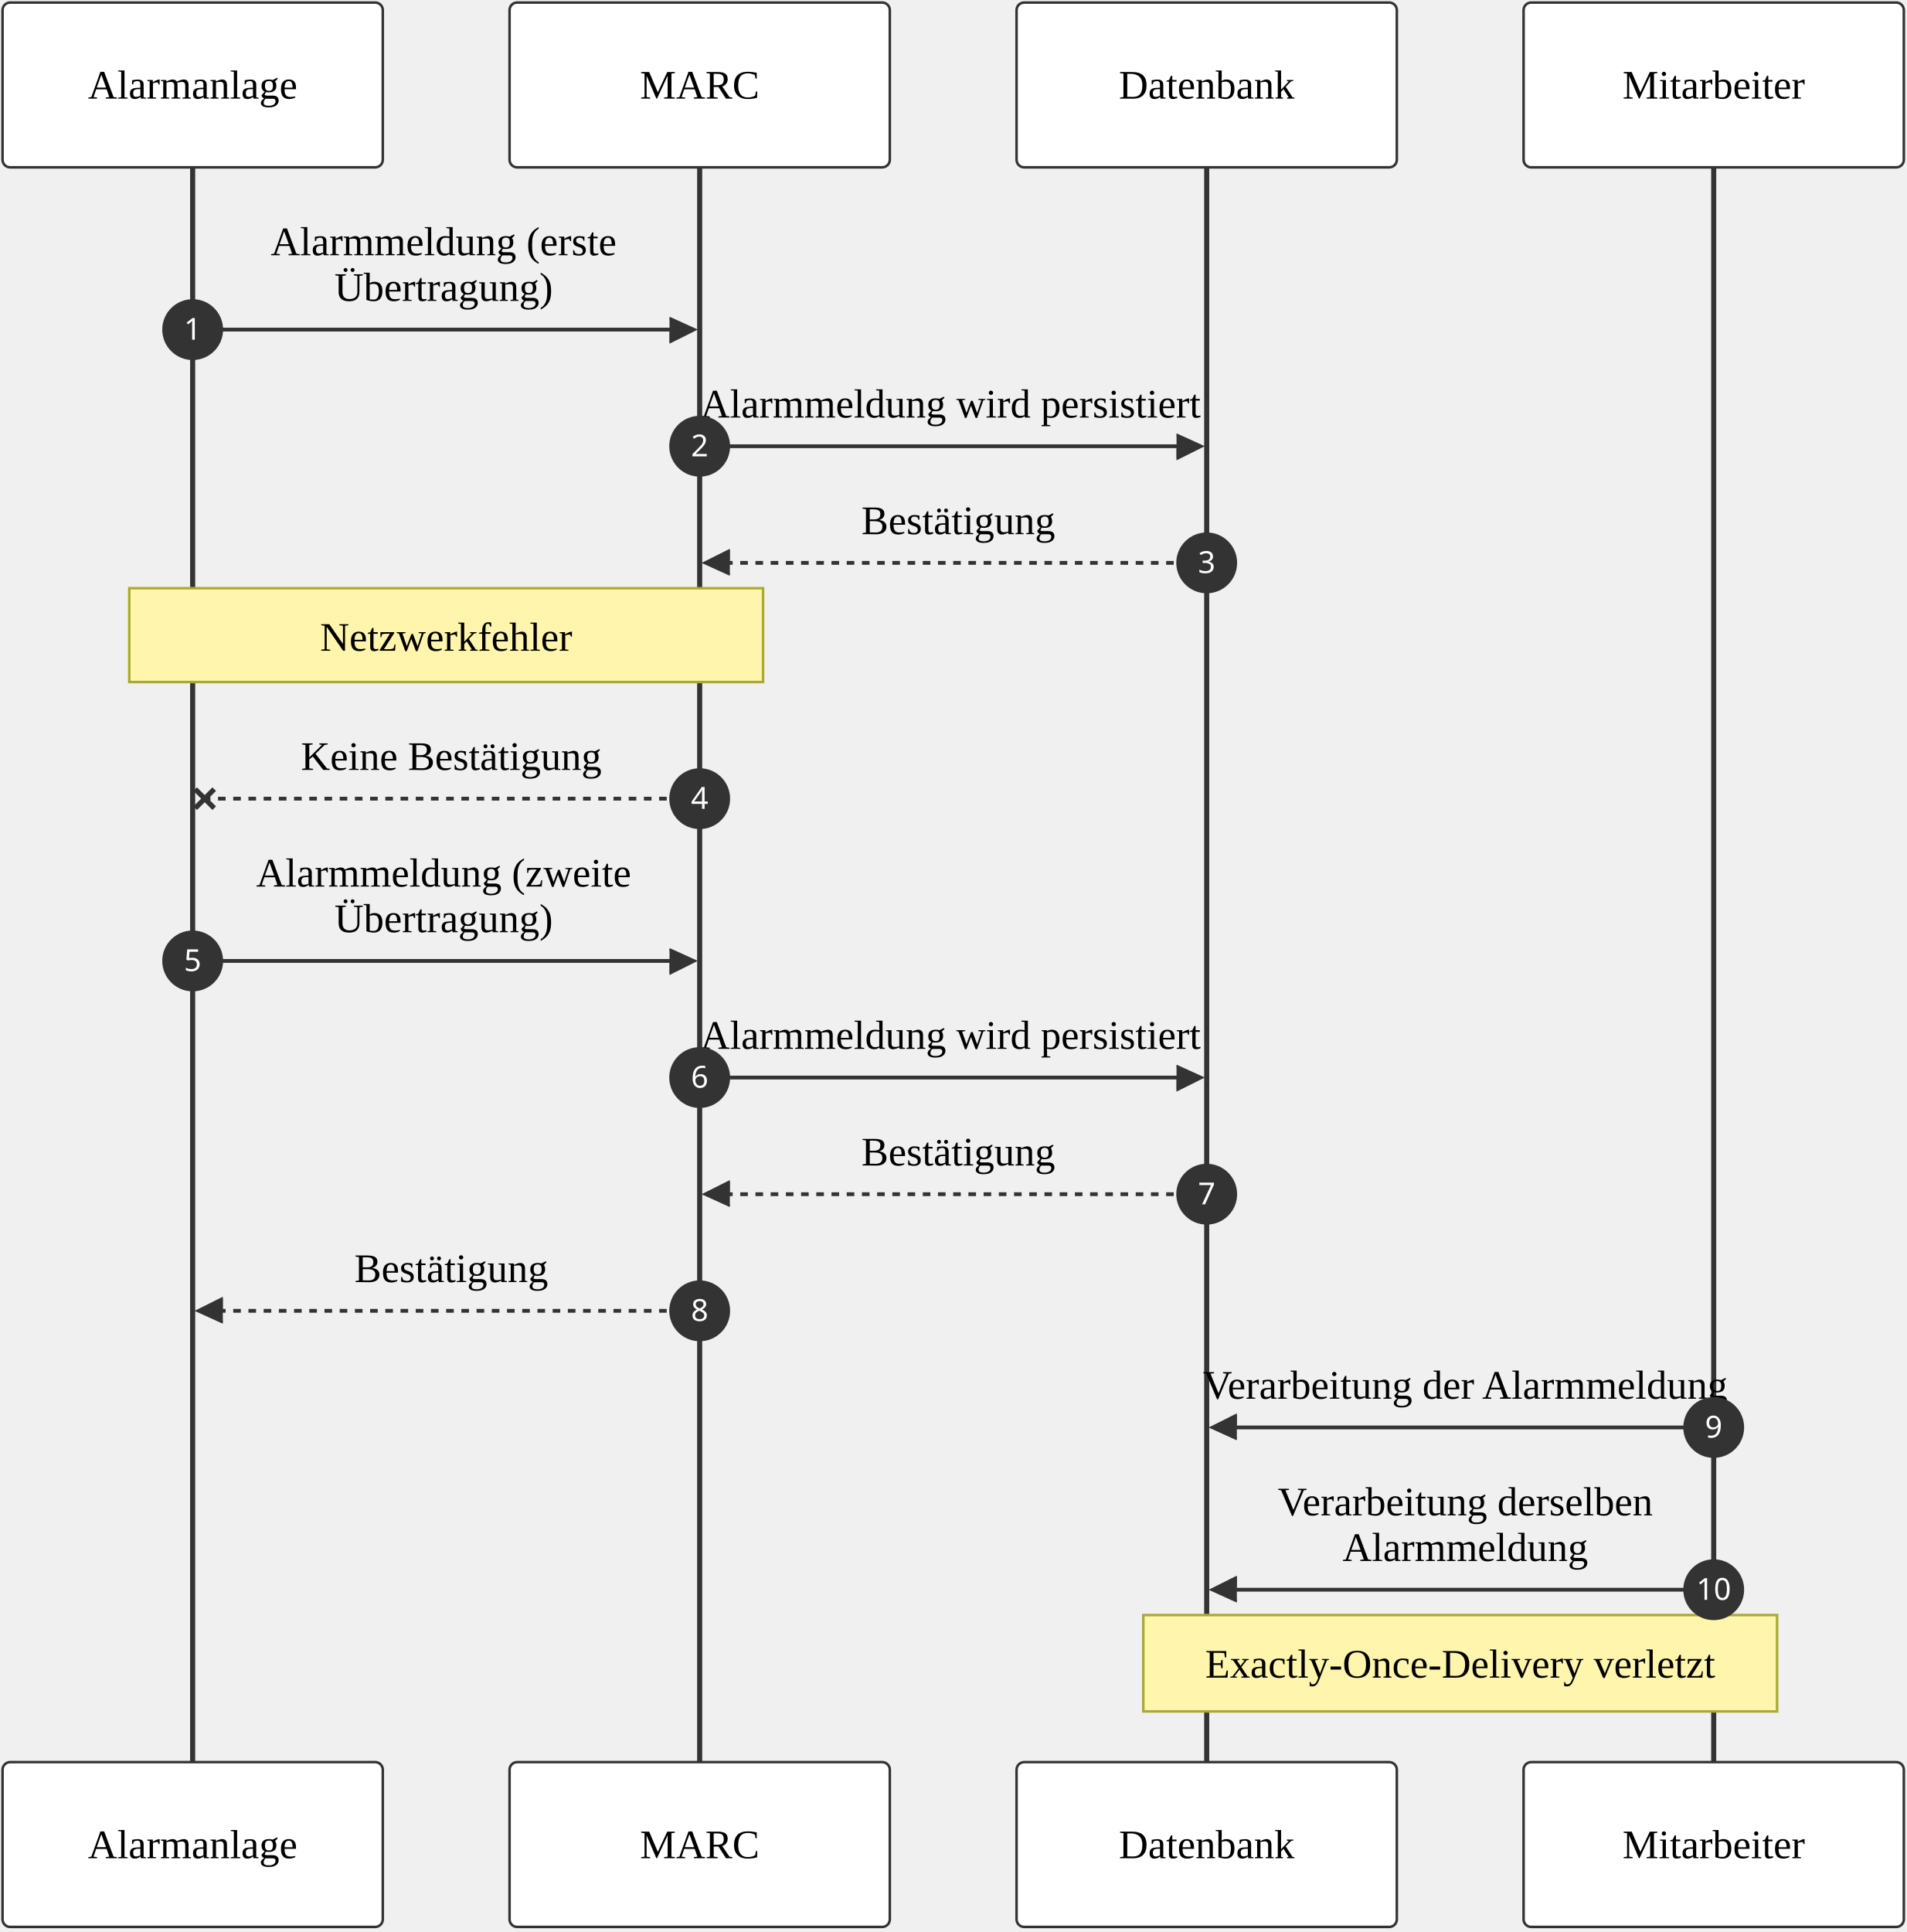
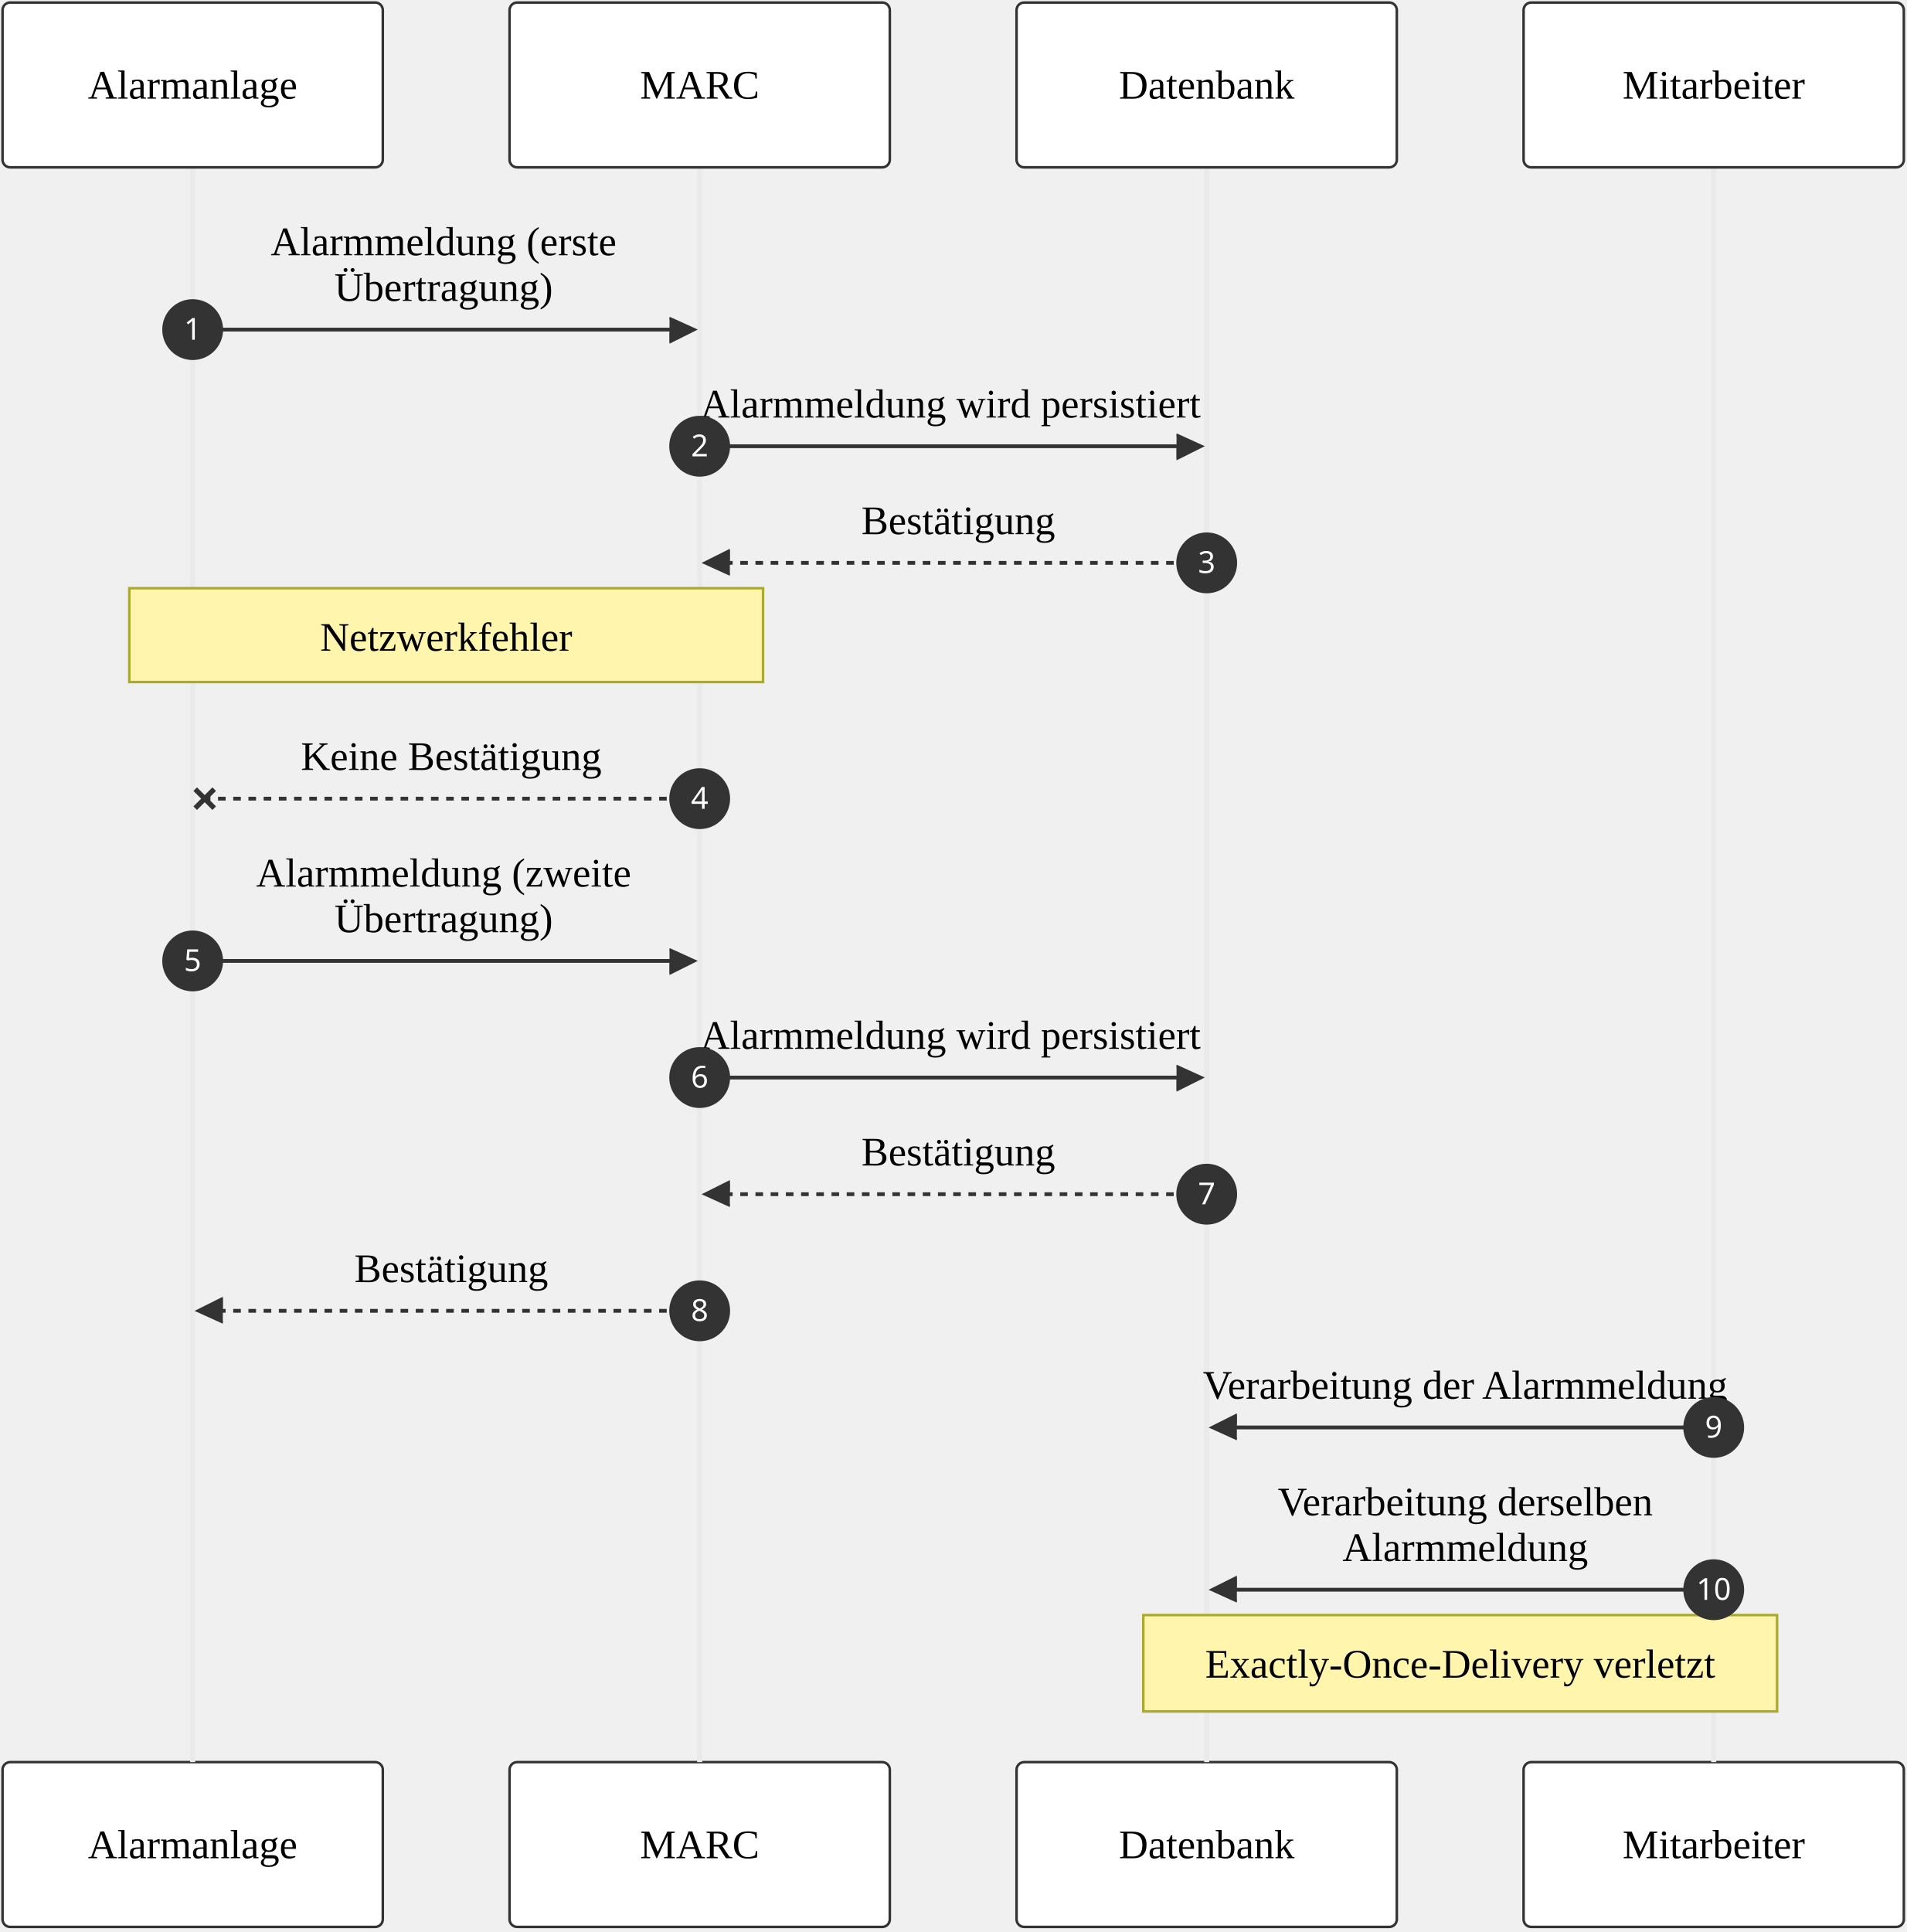
<svg xmlns="http://www.w3.org/2000/svg" id="my-svg" width="100%" style="max-width: 752px; background-color: white;" viewBox="-1 -1 752 762" role="graphics-document document" aria-roledescription="sequence">
  <g>
    <rect x="600" y="694" fill="#eaeaea" stroke="#666" width="150" height="65" name="MA" rx="3" ry="3" class="actor actor-bottom" />
    <text x="675" y="726.5" dominant-baseline="central" alignment-baseline="central" class="actor actor-box" style="text-anchor: middle; font-size: 16px; font-weight: 400;">
      <tspan x="675" dy="0">Mitarbeiter</tspan>
    </text>
  </g>
  <g>
    <rect x="400" y="694" fill="#eaeaea" stroke="#666" width="150" height="65" name="DB" rx="3" ry="3" class="actor actor-bottom" />
    <text x="475" y="726.5" dominant-baseline="central" alignment-baseline="central" class="actor actor-box" style="text-anchor: middle; font-size: 16px; font-weight: 400;">
      <tspan x="475" dy="0">Datenbank</tspan>
    </text>
  </g>
  <g>
    <rect x="200" y="694" fill="#eaeaea" stroke="#666" width="150" height="65" name="MARC" rx="3" ry="3" class="actor actor-bottom" />
    <text x="275" y="726.5" dominant-baseline="central" alignment-baseline="central" class="actor actor-box" style="text-anchor: middle; font-size: 16px; font-weight: 400;">
      <tspan x="275" dy="0">MARC</tspan>
    </text>
  </g>
  <g>
    <rect x="0" y="694" fill="#eaeaea" stroke="#666" width="150" height="65" name="AA" rx="3" ry="3" class="actor actor-bottom" />
    <text x="75" y="726.5" dominant-baseline="central" alignment-baseline="central" class="actor actor-box" style="text-anchor: middle; font-size: 16px; font-weight: 400;">
      <tspan x="75" dy="0">Alarmanlage</tspan>
    </text>
  </g>
  <g>
    <line id="actor3" x1="675" y1="65" x2="675" y2="694" class="actor-line 200" stroke-width="0.5px" stroke="#999" name="MA" data-et="life-line" data-id="MA" />
    <g id="root-3" data-et="participant" data-type="participant" data-id="MA">
      <rect x="600" y="0" fill="#eaeaea" stroke="#666" width="150" height="65" name="MA" rx="3" ry="3" class="actor actor-top" />
      <text x="675" y="32.5" dominant-baseline="central" alignment-baseline="central" class="actor actor-box" style="text-anchor: middle; font-size: 16px; font-weight: 400;">
        <tspan x="675" dy="0">Mitarbeiter</tspan>
      </text>
    </g>
  </g>
  <g>
    <line id="actor2" x1="475" y1="65" x2="475" y2="694" class="actor-line 200" stroke-width="0.5px" stroke="#999" name="DB" data-et="life-line" data-id="DB" />
    <g id="root-2" data-et="participant" data-type="participant" data-id="DB">
      <rect x="400" y="0" fill="#eaeaea" stroke="#666" width="150" height="65" name="DB" rx="3" ry="3" class="actor actor-top" />
      <text x="475" y="32.5" dominant-baseline="central" alignment-baseline="central" class="actor actor-box" style="text-anchor: middle; font-size: 16px; font-weight: 400;">
        <tspan x="475" dy="0">Datenbank</tspan>
      </text>
    </g>
  </g>
  <g>
    <line id="actor1" x1="275" y1="65" x2="275" y2="694" class="actor-line 200" stroke-width="0.5px" stroke="#999" name="MARC" data-et="life-line" data-id="MARC" />
    <g id="root-1" data-et="participant" data-type="participant" data-id="MARC">
      <rect x="200" y="0" fill="#eaeaea" stroke="#666" width="150" height="65" name="MARC" rx="3" ry="3" class="actor actor-top" />
      <text x="275" y="32.5" dominant-baseline="central" alignment-baseline="central" class="actor actor-box" style="text-anchor: middle; font-size: 16px; font-weight: 400;">
        <tspan x="275" dy="0">MARC</tspan>
      </text>
    </g>
  </g>
  <g>
    <line id="actor0" x1="75" y1="65" x2="75" y2="694" class="actor-line 200" stroke-width="0.5px" stroke="#999" name="AA" data-et="life-line" data-id="AA" />
    <g id="root-0" data-et="participant" data-type="participant" data-id="AA">
      <rect x="0" y="0" fill="#eaeaea" stroke="#666" width="150" height="65" name="AA" rx="3" ry="3" class="actor actor-top" />
      <text x="75" y="32.5" dominant-baseline="central" alignment-baseline="central" class="actor actor-box" style="text-anchor: middle; font-size: 16px; font-weight: 400;">
        <tspan x="75" dy="0">Alarmanlage</tspan>
      </text>
    </g>
  </g>
-   <style>#my-svg{font-family:'Times New Roman',Times,serif;font-size:16px;fill:#333;}@keyframes edge-animation-frame{from{stroke-dashoffset:0;}}@keyframes dash{to{stroke-dashoffset:0;}}#my-svg .edge-animation-slow{stroke-dasharray:9,5!important;stroke-dashoffset:900;animation:dash 50s linear infinite;stroke-linecap:round;}#my-svg .edge-animation-fast{stroke-dasharray:9,5!important;stroke-dashoffset:900;animation:dash 20s linear infinite;stroke-linecap:round;}#my-svg .error-icon{fill:hsl(220.588, 100%, 98.333%);}#my-svg .error-text{fill:rgb(8.5, 5.75, 0);stroke:rgb(8.5, 5.75, 0);}#my-svg .edge-thickness-normal{stroke-width:1px;}#my-svg .edge-thickness-thick{stroke-width:3.5px;}#my-svg .edge-pattern-solid{stroke-dasharray:0;}#my-svg .edge-thickness-invisible{stroke-width:0;fill:none;}#my-svg .edge-pattern-dashed{stroke-dasharray:3;}#my-svg .edge-pattern-dotted{stroke-dasharray:2;}#my-svg .marker{fill:#0b0b0b;stroke:#0b0b0b;}#my-svg .marker.cross{stroke:#0b0b0b;}#my-svg svg{font-family:'Times New Roman',Times,serif;font-size:16px;}#my-svg p{margin:0;}#my-svg .actor{stroke:#333333;fill:#ffffff;stroke-width:1;}#my-svg rect.actor.outer-path[data-look="neo"]{filter:drop-shadow( 1px 2px 2px rgba(185,185,185,1));}#my-svg rect.note[data-look="neo"]{stroke:#aaaa33;fill:#fff5ad;filter:drop-shadow( 1px 2px 2px rgba(185,185,185,1));}#my-svg text.actor&gt;tspan{fill:#000000;stroke:none;}#my-svg .actor-line{stroke:#333333;}#my-svg .innerArc{stroke-width:1.5;stroke-dasharray:none;}#my-svg .messageLine0{stroke-width:1.5;stroke-dasharray:none;stroke:#333333;}#my-svg .messageLine1{stroke-width:1.5;stroke-dasharray:2,2;stroke:#333333;}#my-svg [id$="-arrowhead"] path{fill:#333333;stroke:#333333;}#my-svg .sequenceNumber{fill:#ffffff;}#my-svg [id$="-sequencenumber"]{fill:#333333;}#my-svg [id$="-crosshead"] path{fill:#333333;stroke:#333333;}#my-svg .messageText{fill:#000000;stroke:none;}#my-svg .labelBox{stroke:#333333;fill:#ffffff;filter:none;}#my-svg .labelText,#my-svg .labelText&gt;tspan{fill:#000000;stroke:none;}#my-svg .loopText,#my-svg .loopText&gt;tspan{fill:#000000;stroke:none;}#my-svg .sectionTitle,#my-svg .sectionTitle&gt;tspan{fill:#000000;stroke:none;}#my-svg .loopLine{stroke-width:2px;stroke-dasharray:2,2;stroke:#333333;fill:#333333;}#my-svg .note{stroke:#aaaa33;fill:#fff5ad;}#my-svg .noteText,#my-svg .noteText&gt;tspan{fill:#000000;stroke:none;font-weight:normal;}#my-svg .activation0{fill:#f4f4f4;stroke:#666666;}#my-svg .activation1{fill:#f4f4f4;stroke:#666666;}#my-svg .activation2{fill:#f4f4f4;stroke:#666666;}#my-svg .actorPopupMenu{position:absolute;}#my-svg .actorPopupMenuPanel{position:absolute;fill:#ffffff;box-shadow:0px 8px 16px 0px rgba(0,0,0,0.2);filter:drop-shadow(3px 5px 2px rgb(0 0 0 / 0.4));}#my-svg .actor-man circle,#my-svg line{fill:#ffffff;stroke-width:2px;}#my-svg g rect.rect{filter:drop-shadow( 1px 2px 2px rgba(185,185,185,1));stroke:hsl(40.588, 60%, 83.333%);}#my-svg .node .neo-node{stroke:hsl(40.588, 60%, 83.333%);}#my-svg [data-look="neo"].node rect,#my-svg [data-look="neo"].cluster rect,#my-svg [data-look="neo"].node polygon{stroke:url(#my-svg-gradient);filter:drop-shadow( 1px 2px 2px rgba(185,185,185,1));}#my-svg [data-look="neo"].swimlane.cluster rect{filter:none;}#my-svg [data-look="neo"].node path{stroke:url(#my-svg-gradient);stroke-width:1px;}#my-svg [data-look="neo"].node .outer-path{filter:drop-shadow( 1px 2px 2px rgba(185,185,185,1));}#my-svg [data-look="neo"].node .neo-line path{stroke:hsl(40.588, 60%, 83.333%);filter:none;}#my-svg [data-look="neo"].node circle{stroke:url(#my-svg-gradient);filter:drop-shadow( 1px 2px 2px rgba(185,185,185,1));}#my-svg [data-look="neo"].node circle .state-start{fill:#000000;}#my-svg [data-look="neo"].icon-shape .icon{fill:url(#my-svg-gradient);filter:drop-shadow( 1px 2px 2px rgba(185,185,185,1));}#my-svg [data-look="neo"].icon-shape .icon-neo path{stroke:url(#my-svg-gradient);filter:drop-shadow( 1px 2px 2px rgba(185,185,185,1));}#my-svg :root{--mermaid-font-family:"trebuchet ms",verdana,arial,sans-serif;}</style>
+   <style>#my-svg{font-family:'Times New Roman',Times,serif;font-size:16px;fill:#333;}@keyframes edge-animation-frame{from{stroke-dashoffset:0;}}@keyframes dash{to{stroke-dashoffset:0;}}#my-svg .edge-animation-slow{stroke-dasharray:9,5!important;stroke-dashoffset:900;animation:dash 50s linear infinite;stroke-linecap:round;}#my-svg .edge-animation-fast{stroke-dasharray:9,5!important;stroke-dashoffset:900;animation:dash 20s linear infinite;stroke-linecap:round;}#my-svg .error-icon{fill:hsl(220.588, 100%, 98.333%);}#my-svg .error-text{fill:rgb(8.5, 5.75, 0);stroke:rgb(8.5, 5.75, 0);}#my-svg .edge-thickness-normal{stroke-width:1px;}#my-svg .edge-thickness-thick{stroke-width:3.5px;}#my-svg .edge-pattern-solid{stroke-dasharray:0;}#my-svg .edge-thickness-invisible{stroke-width:0;fill:none;}#my-svg .edge-pattern-dashed{stroke-dasharray:3;}#my-svg .edge-pattern-dotted{stroke-dasharray:2;}#my-svg .marker{fill:#0b0b0b;stroke:#0b0b0b;}#my-svg .marker.cross{stroke:#0b0b0b;}#my-svg svg{font-family:'Times New Roman',Times,serif;font-size:16px;}#my-svg p{margin:0;}#my-svg .actor{stroke:#333333;fill:#ffffff;stroke-width:1;}#my-svg rect.actor.outer-path[data-look="neo"]{filter:drop-shadow( 1px 2px 2px rgba(185,185,185,1));}#my-svg rect.note[data-look="neo"]{stroke:#aaaa33;fill:#fff5ad;filter:drop-shadow( 1px 2px 2px rgba(185,185,185,1));}#my-svg text.actor&gt;tspan{fill:#000000;stroke:none;}#my-svg .actor-line{stroke:#EAEAEA;}#my-svg .innerArc{stroke-width:1.5;stroke-dasharray:none;}#my-svg .messageLine0{stroke-width:1.5;stroke-dasharray:none;stroke:#333333;}#my-svg .messageLine1{stroke-width:1.5;stroke-dasharray:2,2;stroke:#333333;}#my-svg [id$="-arrowhead"] path{fill:#333333;stroke:#333333;}#my-svg .sequenceNumber{fill:#ffffff;}#my-svg [id$="-sequencenumber"]{fill:#333333;}#my-svg [id$="-crosshead"] path{fill:#333333;stroke:#333333;}#my-svg .messageText{fill:#000000;stroke:none;}#my-svg .labelBox{stroke:#333333;fill:#ffffff;filter:none;}#my-svg .labelText,#my-svg .labelText&gt;tspan{fill:#000000;stroke:none;}#my-svg .loopText,#my-svg .loopText&gt;tspan{fill:#000000;stroke:none;}#my-svg .sectionTitle,#my-svg .sectionTitle&gt;tspan{fill:#000000;stroke:none;}#my-svg .loopLine{stroke-width:2px;stroke-dasharray:2,2;stroke:#333333;fill:#333333;}#my-svg .note{stroke:#aaaa33;fill:#fff5ad;}#my-svg .noteText,#my-svg .noteText&gt;tspan{fill:#000000;stroke:none;font-weight:normal;}#my-svg .activation0{fill:#f4f4f4;stroke:#666666;}#my-svg .activation1{fill:#f4f4f4;stroke:#666666;}#my-svg .activation2{fill:#f4f4f4;stroke:#666666;}#my-svg .actorPopupMenu{position:absolute;}#my-svg .actorPopupMenuPanel{position:absolute;fill:#ffffff;box-shadow:0px 8px 16px 0px rgba(0,0,0,0.2);filter:drop-shadow(3px 5px 2px rgb(0 0 0 / 0.4));}#my-svg .actor-man circle,#my-svg line{fill:#ffffff;stroke-width:2px;}#my-svg g rect.rect{filter:drop-shadow( 1px 2px 2px rgba(185,185,185,1));stroke:hsl(40.588, 60%, 83.333%);}#my-svg .node .neo-node{stroke:hsl(40.588, 60%, 83.333%);}#my-svg [data-look="neo"].node rect,#my-svg [data-look="neo"].cluster rect,#my-svg [data-look="neo"].node polygon{stroke:url(#my-svg-gradient);filter:drop-shadow( 1px 2px 2px rgba(185,185,185,1));}#my-svg [data-look="neo"].swimlane.cluster rect{filter:none;}#my-svg [data-look="neo"].node path{stroke:url(#my-svg-gradient);stroke-width:1px;}#my-svg [data-look="neo"].node .outer-path{filter:drop-shadow( 1px 2px 2px rgba(185,185,185,1));}#my-svg [data-look="neo"].node .neo-line path{stroke:hsl(40.588, 60%, 83.333%);filter:none;}#my-svg [data-look="neo"].node circle{stroke:url(#my-svg-gradient);filter:drop-shadow( 1px 2px 2px rgba(185,185,185,1));}#my-svg [data-look="neo"].node circle .state-start{fill:#000000;}#my-svg [data-look="neo"].icon-shape .icon{fill:url(#my-svg-gradient);filter:drop-shadow( 1px 2px 2px rgba(185,185,185,1));}#my-svg [data-look="neo"].icon-shape .icon-neo path{stroke:url(#my-svg-gradient);filter:drop-shadow( 1px 2px 2px rgba(185,185,185,1));}#my-svg :root{--mermaid-font-family:"trebuchet ms",verdana,arial,sans-serif;}</style>
  <g />
  <defs>
    <symbol id="my-svg-computer" width="24" height="24">
      <path transform="scale(.5)" d="M2 2v13h20v-13h-20zm18 11h-16v-9h16v9zm-10.228 6l.466-1h3.524l.467 1h-4.457zm14.228 3h-24l2-6h2.104l-1.33 4h18.45l-1.297-4h2.073l2 6zm-5-10h-14v-7h14v7z" />
    </symbol>
  </defs>
  <defs>
    <symbol id="my-svg-database" fill-rule="evenodd" clip-rule="evenodd">
      <path transform="scale(.5)" d="M12.258.001l.256.004.255.005.253.008.251.01.249.012.247.015.246.016.242.019.241.02.239.023.236.024.233.027.231.028.229.031.225.032.223.034.22.036.217.038.214.04.211.041.208.043.205.045.201.046.198.048.194.05.191.051.187.053.183.054.18.056.175.057.172.059.168.06.163.061.16.063.155.064.15.066.074.033.073.033.071.034.07.034.069.035.068.035.067.035.066.035.064.036.064.036.062.036.06.036.06.037.058.037.058.037.055.038.055.038.053.038.052.038.051.039.05.039.048.039.047.039.045.04.044.04.043.04.041.04.04.041.039.041.037.041.036.041.034.041.033.042.032.042.03.042.029.042.027.042.026.043.024.043.023.043.021.043.02.043.018.044.017.043.015.044.013.044.012.044.011.045.009.044.007.045.006.045.004.045.002.045.001.045v17l-.001.045-.002.045-.004.045-.006.045-.007.045-.009.044-.011.045-.012.044-.013.044-.015.044-.017.043-.018.044-.02.043-.021.043-.023.043-.024.043-.026.043-.027.042-.029.042-.03.042-.032.042-.033.042-.034.041-.036.041-.037.041-.039.041-.04.041-.041.04-.043.04-.044.04-.045.04-.047.039-.048.039-.05.039-.051.039-.052.038-.053.038-.055.038-.055.038-.058.037-.058.037-.06.037-.06.036-.062.036-.064.036-.064.036-.066.035-.067.035-.068.035-.069.035-.07.034-.071.034-.073.033-.074.033-.15.066-.155.064-.16.063-.163.061-.168.06-.172.059-.175.057-.18.056-.183.054-.187.053-.191.051-.194.05-.198.048-.201.046-.205.045-.208.043-.211.041-.214.04-.217.038-.22.036-.223.034-.225.032-.229.031-.231.028-.233.027-.236.024-.239.023-.241.02-.242.019-.246.016-.247.015-.249.012-.251.01-.253.008-.255.005-.256.004-.258.001-.258-.001-.256-.004-.255-.005-.253-.008-.251-.01-.249-.012-.247-.015-.245-.016-.243-.019-.241-.02-.238-.023-.236-.024-.234-.027-.231-.028-.228-.031-.226-.032-.223-.034-.22-.036-.217-.038-.214-.04-.211-.041-.208-.043-.204-.045-.201-.046-.198-.048-.195-.05-.19-.051-.187-.053-.184-.054-.179-.056-.176-.057-.172-.059-.167-.06-.164-.061-.159-.063-.155-.064-.151-.066-.074-.033-.072-.033-.072-.034-.07-.034-.069-.035-.068-.035-.067-.035-.066-.035-.064-.036-.063-.036-.062-.036-.061-.036-.06-.037-.058-.037-.057-.037-.056-.038-.055-.038-.053-.038-.052-.038-.051-.039-.049-.039-.049-.039-.046-.039-.046-.04-.044-.04-.043-.04-.041-.04-.04-.041-.039-.041-.037-.041-.036-.041-.034-.041-.033-.042-.032-.042-.03-.042-.029-.042-.027-.042-.026-.043-.024-.043-.023-.043-.021-.043-.02-.043-.018-.044-.017-.043-.015-.044-.013-.044-.012-.044-.011-.045-.009-.044-.007-.045-.006-.045-.004-.045-.002-.045-.001-.045v-17l.001-.045.002-.045.004-.045.006-.045.007-.045.009-.044.011-.045.012-.044.013-.044.015-.044.017-.043.018-.044.02-.043.021-.043.023-.043.024-.043.026-.043.027-.042.029-.042.03-.042.032-.042.033-.042.034-.041.036-.041.037-.041.039-.041.04-.041.041-.04.043-.04.044-.04.046-.04.046-.039.049-.039.049-.039.051-.039.052-.038.053-.038.055-.038.056-.038.057-.037.058-.037.06-.037.061-.036.062-.036.063-.036.064-.036.066-.035.067-.035.068-.035.069-.035.07-.034.072-.034.072-.033.074-.033.151-.066.155-.064.159-.063.164-.061.167-.06.172-.059.176-.057.179-.056.184-.054.187-.053.19-.051.195-.05.198-.048.201-.046.204-.045.208-.043.211-.041.214-.04.217-.038.22-.036.223-.034.226-.032.228-.031.231-.028.234-.027.236-.024.238-.023.241-.02.243-.019.245-.016.247-.015.249-.012.251-.01.253-.008.255-.005.256-.004.258-.001.258.001zm-9.258 20.499v.01l.001.021.003.021.004.022.005.021.006.022.007.022.009.023.01.022.011.023.012.023.013.023.015.023.016.024.017.023.018.024.019.024.021.024.022.025.023.024.024.025.052.049.056.05.061.051.066.051.07.051.075.051.079.052.084.052.088.052.092.052.097.052.102.051.105.052.11.052.114.051.119.051.123.051.127.05.131.05.135.05.139.048.144.049.147.047.152.047.155.047.16.045.163.045.167.043.171.043.176.041.178.041.183.039.187.039.19.037.194.035.197.035.202.033.204.031.209.03.212.029.216.027.219.025.222.024.226.021.23.02.233.018.236.016.24.015.243.012.246.01.249.008.253.005.256.004.259.001.26-.001.257-.004.254-.005.25-.008.247-.011.244-.012.241-.014.237-.016.233-.018.231-.021.226-.021.224-.024.22-.026.216-.027.212-.028.21-.031.205-.031.202-.034.198-.034.194-.036.191-.037.187-.039.183-.04.179-.04.175-.042.172-.043.168-.044.163-.045.16-.046.155-.046.152-.047.148-.048.143-.049.139-.049.136-.05.131-.05.126-.05.123-.051.118-.052.114-.051.11-.052.106-.052.101-.052.096-.052.092-.052.088-.053.083-.051.079-.052.074-.052.07-.051.065-.051.06-.051.056-.05.051-.05.023-.024.023-.025.021-.024.02-.024.019-.024.018-.024.017-.024.015-.023.014-.024.013-.023.012-.023.01-.023.01-.022.008-.022.006-.022.006-.022.004-.022.004-.021.001-.021.001-.021v-4.127l-.077.055-.08.053-.083.054-.085.053-.087.052-.09.052-.093.051-.095.05-.097.05-.1.049-.102.049-.105.048-.106.047-.109.047-.111.046-.114.045-.115.045-.118.044-.12.043-.122.042-.124.042-.126.041-.128.04-.13.04-.132.038-.134.038-.135.037-.138.037-.139.035-.142.035-.143.034-.144.033-.147.032-.148.031-.15.03-.151.03-.153.029-.154.027-.156.027-.158.026-.159.025-.161.024-.162.023-.163.022-.165.021-.166.02-.167.019-.169.018-.169.017-.171.016-.173.015-.173.014-.175.013-.175.012-.177.011-.178.01-.179.008-.179.008-.181.006-.182.005-.182.004-.184.003-.184.002h-.37l-.184-.002-.184-.003-.182-.004-.182-.005-.181-.006-.179-.008-.179-.008-.178-.01-.176-.011-.176-.012-.175-.013-.173-.014-.172-.015-.171-.016-.17-.017-.169-.018-.167-.019-.166-.02-.165-.021-.163-.022-.162-.023-.161-.024-.159-.025-.157-.026-.156-.027-.155-.027-.153-.029-.151-.03-.15-.03-.148-.031-.146-.032-.145-.033-.143-.034-.141-.035-.14-.035-.137-.037-.136-.037-.134-.038-.132-.038-.13-.04-.128-.04-.126-.041-.124-.042-.122-.042-.12-.044-.117-.043-.116-.045-.113-.045-.112-.046-.109-.047-.106-.047-.105-.048-.102-.049-.1-.049-.097-.05-.095-.05-.093-.052-.09-.051-.087-.052-.085-.053-.083-.054-.08-.054-.077-.054v4.127zm0-5.654v.011l.001.021.003.021.004.021.005.022.006.022.007.022.009.022.01.022.011.023.012.023.013.023.015.024.016.023.017.024.018.024.019.024.021.024.022.024.023.025.024.024.052.05.056.05.061.05.066.051.07.051.075.052.079.051.084.052.088.052.092.052.097.052.102.052.105.052.11.051.114.051.119.052.123.05.127.051.131.05.135.049.139.049.144.048.147.048.152.047.155.046.16.045.163.045.167.044.171.042.176.042.178.04.183.04.187.038.19.037.194.036.197.034.202.033.204.032.209.03.212.028.216.027.219.025.222.024.226.022.23.02.233.018.236.016.24.014.243.012.246.01.249.008.253.006.256.003.259.001.26-.001.257-.003.254-.006.25-.008.247-.01.244-.012.241-.015.237-.016.233-.018.231-.02.226-.022.224-.024.22-.025.216-.027.212-.029.21-.03.205-.032.202-.033.198-.035.194-.036.191-.037.187-.039.183-.039.179-.041.175-.042.172-.043.168-.044.163-.045.16-.045.155-.047.152-.047.148-.048.143-.048.139-.05.136-.049.131-.05.126-.051.123-.051.118-.051.114-.052.11-.052.106-.052.101-.052.096-.052.092-.052.088-.052.083-.052.079-.052.074-.051.07-.052.065-.051.06-.05.056-.051.051-.049.023-.025.023-.024.021-.025.02-.024.019-.024.018-.024.017-.024.015-.023.014-.023.013-.024.012-.022.01-.023.01-.023.008-.022.006-.022.006-.022.004-.021.004-.022.001-.021.001-.021v-4.139l-.077.054-.08.054-.083.054-.085.052-.087.053-.09.051-.093.051-.095.051-.097.05-.1.049-.102.049-.105.048-.106.047-.109.047-.111.046-.114.045-.115.044-.118.044-.12.044-.122.042-.124.042-.126.041-.128.04-.13.039-.132.039-.134.038-.135.037-.138.036-.139.036-.142.035-.143.033-.144.033-.147.033-.148.031-.15.03-.151.03-.153.028-.154.028-.156.027-.158.026-.159.025-.161.024-.162.023-.163.022-.165.021-.166.02-.167.019-.169.018-.169.017-.171.016-.173.015-.173.014-.175.013-.175.012-.177.011-.178.009-.179.009-.179.007-.181.007-.182.005-.182.004-.184.003-.184.002h-.37l-.184-.002-.184-.003-.182-.004-.182-.005-.181-.007-.179-.007-.179-.009-.178-.009-.176-.011-.176-.012-.175-.013-.173-.014-.172-.015-.171-.016-.17-.017-.169-.018-.167-.019-.166-.02-.165-.021-.163-.022-.162-.023-.161-.024-.159-.025-.157-.026-.156-.027-.155-.028-.153-.028-.151-.03-.15-.03-.148-.031-.146-.033-.145-.033-.143-.033-.141-.035-.14-.036-.137-.036-.136-.037-.134-.038-.132-.039-.13-.039-.128-.04-.126-.041-.124-.042-.122-.043-.12-.043-.117-.044-.116-.044-.113-.046-.112-.046-.109-.046-.106-.047-.105-.048-.102-.049-.1-.049-.097-.05-.095-.051-.093-.051-.09-.051-.087-.053-.085-.052-.083-.054-.08-.054-.077-.054v4.139zm0-5.666v.011l.001.02.003.022.004.021.005.022.006.021.007.022.009.023.01.022.011.023.012.023.013.023.015.023.016.024.017.024.018.023.019.024.021.025.022.024.023.024.024.025.052.05.056.05.061.05.066.051.07.051.075.052.079.051.084.052.088.052.092.052.097.052.102.052.105.051.11.052.114.051.119.051.123.051.127.05.131.05.135.05.139.049.144.048.147.048.152.047.155.046.16.045.163.045.167.043.171.043.176.042.178.04.183.04.187.038.19.037.194.036.197.034.202.033.204.032.209.03.212.028.216.027.219.025.222.024.226.021.23.02.233.018.236.017.24.014.243.012.246.01.249.008.253.006.256.003.259.001.26-.001.257-.003.254-.006.25-.008.247-.01.244-.013.241-.014.237-.016.233-.018.231-.02.226-.022.224-.024.22-.025.216-.027.212-.029.21-.03.205-.032.202-.033.198-.035.194-.036.191-.037.187-.039.183-.039.179-.041.175-.042.172-.043.168-.044.163-.045.16-.045.155-.047.152-.047.148-.048.143-.049.139-.049.136-.049.131-.051.126-.05.123-.051.118-.052.114-.051.11-.052.106-.052.101-.052.096-.052.092-.052.088-.052.083-.052.079-.052.074-.052.07-.051.065-.051.06-.051.056-.05.051-.049.023-.025.023-.025.021-.024.02-.024.019-.024.018-.024.017-.024.015-.023.014-.024.013-.023.012-.023.01-.022.01-.023.008-.022.006-.022.006-.022.004-.022.004-.021.001-.021.001-.021v-4.153l-.077.054-.08.054-.083.053-.085.053-.087.053-.09.051-.093.051-.095.051-.097.05-.1.049-.102.048-.105.048-.106.048-.109.046-.111.046-.114.046-.115.044-.118.044-.12.043-.122.043-.124.042-.126.041-.128.04-.13.039-.132.039-.134.038-.135.037-.138.036-.139.036-.142.034-.143.034-.144.033-.147.032-.148.032-.15.03-.151.03-.153.028-.154.028-.156.027-.158.026-.159.024-.161.024-.162.023-.163.023-.165.021-.166.02-.167.019-.169.018-.169.017-.171.016-.173.015-.173.014-.175.013-.175.012-.177.01-.178.01-.179.009-.179.007-.181.006-.182.006-.182.004-.184.003-.184.001-.185.001-.185-.001-.184-.001-.184-.003-.182-.004-.182-.006-.181-.006-.179-.007-.179-.009-.178-.01-.176-.01-.176-.012-.175-.013-.173-.014-.172-.015-.171-.016-.17-.017-.169-.018-.167-.019-.166-.02-.165-.021-.163-.023-.162-.023-.161-.024-.159-.024-.157-.026-.156-.027-.155-.028-.153-.028-.151-.03-.15-.03-.148-.032-.146-.032-.145-.033-.143-.034-.141-.034-.14-.036-.137-.036-.136-.037-.134-.038-.132-.039-.13-.039-.128-.041-.126-.041-.124-.041-.122-.043-.12-.043-.117-.044-.116-.044-.113-.046-.112-.046-.109-.046-.106-.048-.105-.048-.102-.048-.1-.05-.097-.049-.095-.051-.093-.051-.09-.052-.087-.052-.085-.053-.083-.053-.08-.054-.077-.054v4.153zm8.74-8.179l-.257.004-.254.005-.25.008-.247.011-.244.012-.241.014-.237.016-.233.018-.231.021-.226.022-.224.023-.22.026-.216.027-.212.028-.21.031-.205.032-.202.033-.198.034-.194.036-.191.038-.187.038-.183.04-.179.041-.175.042-.172.043-.168.043-.163.045-.16.046-.155.046-.152.048-.148.048-.143.048-.139.049-.136.05-.131.05-.126.051-.123.051-.118.051-.114.052-.11.052-.106.052-.101.052-.096.052-.092.052-.088.052-.083.052-.079.052-.074.051-.07.052-.065.051-.06.05-.056.05-.051.05-.023.025-.023.024-.021.024-.02.025-.019.024-.018.024-.017.023-.015.024-.014.023-.013.023-.012.023-.01.023-.01.022-.008.022-.006.023-.006.021-.004.022-.004.021-.001.021-.001.021.001.021.001.021.004.021.004.022.006.021.006.023.008.022.01.022.01.023.012.023.013.023.014.023.015.024.017.023.018.024.019.024.02.025.021.024.023.024.023.025.051.05.056.05.06.05.065.051.07.052.074.051.079.052.083.052.088.052.092.052.096.052.101.052.106.052.11.052.114.052.118.051.123.051.126.051.131.05.136.05.139.049.143.048.148.048.152.048.155.046.16.046.163.045.168.043.172.043.175.042.179.041.183.04.187.038.191.038.194.036.198.034.202.033.205.032.21.031.212.028.216.027.22.026.224.023.226.022.231.021.233.018.237.016.241.014.244.012.247.011.25.008.254.005.257.004.26.001.26-.001.257-.004.254-.005.25-.008.247-.011.244-.012.241-.014.237-.016.233-.018.231-.021.226-.022.224-.023.22-.026.216-.027.212-.028.21-.031.205-.032.202-.033.198-.034.194-.036.191-.038.187-.038.183-.04.179-.041.175-.042.172-.043.168-.043.163-.045.16-.046.155-.046.152-.048.148-.048.143-.048.139-.049.136-.05.131-.05.126-.051.123-.051.118-.051.114-.052.11-.052.106-.052.101-.052.096-.052.092-.052.088-.052.083-.052.079-.052.074-.051.07-.052.065-.051.06-.05.056-.05.051-.05.023-.025.023-.024.021-.024.02-.025.019-.024.018-.024.017-.023.015-.024.014-.023.013-.023.012-.023.01-.023.01-.022.008-.022.006-.023.006-.021.004-.022.004-.021.001-.021.001-.021-.001-.021-.001-.021-.004-.021-.004-.022-.006-.021-.006-.023-.008-.022-.01-.022-.01-.023-.012-.023-.013-.023-.014-.023-.015-.024-.017-.023-.018-.024-.019-.024-.02-.025-.021-.024-.023-.024-.023-.025-.051-.05-.056-.05-.06-.05-.065-.051-.07-.052-.074-.051-.079-.052-.083-.052-.088-.052-.092-.052-.096-.052-.101-.052-.106-.052-.11-.052-.114-.052-.118-.051-.123-.051-.126-.051-.131-.05-.136-.05-.139-.049-.143-.048-.148-.048-.152-.048-.155-.046-.16-.046-.163-.045-.168-.043-.172-.043-.175-.042-.179-.041-.183-.04-.187-.038-.191-.038-.194-.036-.198-.034-.202-.033-.205-.032-.21-.031-.212-.028-.216-.027-.22-.026-.224-.023-.226-.022-.231-.021-.233-.018-.237-.016-.241-.014-.244-.012-.247-.011-.25-.008-.254-.005-.257-.004-.26-.001-.26.001z" />
    </symbol>
  </defs>
  <defs>
    <symbol id="my-svg-clock" width="24" height="24">
      <path transform="scale(.5)" d="M12 2c5.514 0 10 4.486 10 10s-4.486 10-10 10-10-4.486-10-10 4.486-10 10-10zm0-2c-6.627 0-12 5.373-12 12s5.373 12 12 12 12-5.373 12-12-5.373-12-12-12zm5.848 12.459c.202.038.202.333.001.372-1.907.361-6.045 1.111-6.547 1.111-.719 0-1.301-.582-1.301-1.301 0-.512.77-5.447 1.125-7.445.034-.192.312-.181.343.014l.985 6.238 5.394 1.011z" />
    </symbol>
  </defs>
  <defs>
    <marker id="my-svg-arrowhead" refX="7.9" refY="5" markerUnits="userSpaceOnUse" markerWidth="12" markerHeight="12" orient="auto-start-reverse">
      <path d="M -1 0 L 10 5 L 0 10 z" />
    </marker>
  </defs>
  <defs>
    <marker id="my-svg-crosshead" markerWidth="15" markerHeight="8" orient="auto" refX="4" refY="4.5">
      <path fill="none" stroke="#000000" stroke-width="1pt" d="M 1,2 L 6,7 M 6,2 L 1,7" style="stroke-dasharray: 0, 0;" />
    </marker>
  </defs>
  <defs>
    <marker id="my-svg-filled-head" refX="15.5" refY="7" markerWidth="20" markerHeight="28" orient="auto">
      <path d="M 18,7 L9,13 L14,7 L9,1 Z" />
    </marker>
  </defs>
  <defs>
    <marker id="my-svg-sequencenumber" refX="15" refY="15" markerWidth="60" markerHeight="40" orient="auto">
      <circle cx="15" cy="15" r="6" />
    </marker>
  </defs>
  <defs>
    <marker id="my-svg-solidTopArrowHead" refX="7.9" refY="7.25" markerUnits="userSpaceOnUse" markerWidth="12" markerHeight="12" orient="auto-start-reverse">
      <path d="M 0 0 L 10 8 L 0 8 z" />
    </marker>
  </defs>
  <defs>
    <marker id="my-svg-solidBottomArrowHead" refX="7.9" refY="0.75" markerUnits="userSpaceOnUse" markerWidth="12" markerHeight="12" orient="auto-start-reverse">
      <path d="M 0 0 L 10 0 L 0 8 z" />
    </marker>
  </defs>
  <defs>
    <marker id="my-svg-stickTopArrowHead" refX="7.5" refY="7" markerUnits="userSpaceOnUse" markerWidth="12" markerHeight="12" orient="auto-start-reverse">
      <path d="M 0 0 L 7 7" stroke="black" stroke-width="1.5" fill="none" />
    </marker>
  </defs>
  <defs>
    <marker id="my-svg-stickBottomArrowHead" refX="7.5" refY="0" markerUnits="userSpaceOnUse" markerWidth="12" markerHeight="12" orient="auto-start-reverse">
      <path d="M 0 7 L 7 0" stroke="black" stroke-width="1.5" fill="none" />
    </marker>
  </defs>
  <g data-et="note" data-id="i4">
    <rect x="50" y="231" fill="#EDF2AE" stroke="#666" width="250" height="37" class="note" />
    <text x="175" y="236" text-anchor="middle" dominant-baseline="middle" alignment-baseline="middle" class="noteText" dy="1em" style="font-size: 16px; font-weight: 400;">
      <tspan x="175">Netzwerkfehler</tspan>
    </text>
  </g>
  <g data-et="note" data-id="i12">
    <rect x="450" y="636" fill="#EDF2AE" stroke="#666" width="250" height="38" class="note" />
    <text x="575" y="641" text-anchor="middle" dominant-baseline="middle" alignment-baseline="middle" class="noteText" dy="1em" style="font-size: 16px; font-weight: 400;">
      <tspan x="575">Exactly-Once-Delivery verletzt</tspan>
    </text>
  </g>
  <text x="174" y="80" text-anchor="middle" dominant-baseline="middle" alignment-baseline="middle" class="messageText" dy="1em" style="font-size: 16px; font-weight: 400;">Alarmmeldung (erste</text>
  <text x="174" y="98" text-anchor="middle" dominant-baseline="middle" alignment-baseline="middle" class="messageText" dy="1em" style="font-size: 16px; font-weight: 400;">Übertragung)</text>
  <line x1="82" y1="129" x2="271" y2="129" class="messageLine0" data-et="message" data-id="i1" data-from="AA" data-to="MARC" stroke-width="2" stroke="none" marker-end="url(#my-svg-arrowhead)" style="fill: none;" />
  <line x1="75" y1="129" x2="75" y2="129" stroke-width="0" marker-start="url(#my-svg-sequencenumber)" />
  <text x="75" y="133" font-family="sans-serif" font-size="12px" text-anchor="middle" class="sequenceNumber">1</text>
  <text x="374" y="144" text-anchor="middle" dominant-baseline="middle" alignment-baseline="middle" class="messageText" dy="1em" style="font-size: 16px; font-weight: 400;">Alarmmeldung wird persistiert</text>
  <line x1="282" y1="175" x2="471" y2="175" class="messageLine0" data-et="message" data-id="i2" data-from="MARC" data-to="DB" stroke-width="2" stroke="none" marker-end="url(#my-svg-arrowhead)" style="fill: none;" />
  <line x1="275" y1="175" x2="275" y2="175" stroke-width="0" marker-start="url(#my-svg-sequencenumber)" />
  <text x="275" y="179" font-family="sans-serif" font-size="12px" text-anchor="middle" class="sequenceNumber">2</text>
  <text x="377" y="190" text-anchor="middle" dominant-baseline="middle" alignment-baseline="middle" class="messageText" dy="1em" style="font-size: 16px; font-weight: 400;">Bestätigung</text>
  <line x1="480" y1="221" x2="279" y2="221" class="messageLine1" data-et="message" data-id="i3" data-from="DB" data-to="MARC" stroke-width="2" stroke="none" marker-end="url(#my-svg-arrowhead)" style="stroke-dasharray: 3, 3; fill: none;" />
  <line x1="475" y1="221" x2="475" y2="221" stroke-width="0" marker-start="url(#my-svg-sequencenumber)" />
  <text x="475" y="225" font-family="sans-serif" font-size="12px" text-anchor="middle" class="sequenceNumber">3</text>
  <text x="177" y="283" text-anchor="middle" dominant-baseline="middle" alignment-baseline="middle" class="messageText" dy="1em" style="font-size: 16px; font-weight: 400;">Keine Bestätigung</text>
  <line x1="280" y1="314" x2="79" y2="314" class="messageLine1" data-et="message" data-id="i5" data-from="MARC" data-to="AA" stroke-width="2" stroke="none" marker-end="url(#my-svg-crosshead)" style="stroke-dasharray: 3, 3; fill: none;" />
  <line x1="275" y1="314" x2="275" y2="314" stroke-width="0" marker-start="url(#my-svg-sequencenumber)" />
  <text x="275" y="318" font-family="sans-serif" font-size="12px" text-anchor="middle" class="sequenceNumber">4</text>
  <text x="174" y="329" text-anchor="middle" dominant-baseline="middle" alignment-baseline="middle" class="messageText" dy="1em" style="font-size: 16px; font-weight: 400;">Alarmmeldung (zweite</text>
  <text x="174" y="347" text-anchor="middle" dominant-baseline="middle" alignment-baseline="middle" class="messageText" dy="1em" style="font-size: 16px; font-weight: 400;">Übertragung)</text>
  <line x1="82" y1="378" x2="271" y2="378" class="messageLine0" data-et="message" data-id="i6" data-from="AA" data-to="MARC" stroke-width="2" stroke="none" marker-end="url(#my-svg-arrowhead)" style="fill: none;" />
  <line x1="75" y1="378" x2="75" y2="378" stroke-width="0" marker-start="url(#my-svg-sequencenumber)" />
  <text x="75" y="382" font-family="sans-serif" font-size="12px" text-anchor="middle" class="sequenceNumber">5</text>
  <text x="374" y="393" text-anchor="middle" dominant-baseline="middle" alignment-baseline="middle" class="messageText" dy="1em" style="font-size: 16px; font-weight: 400;">Alarmmeldung wird persistiert</text>
  <line x1="282" y1="424" x2="471" y2="424" class="messageLine0" data-et="message" data-id="i7" data-from="MARC" data-to="DB" stroke-width="2" stroke="none" marker-end="url(#my-svg-arrowhead)" style="fill: none;" />
  <line x1="275" y1="424" x2="275" y2="424" stroke-width="0" marker-start="url(#my-svg-sequencenumber)" />
  <text x="275" y="428" font-family="sans-serif" font-size="12px" text-anchor="middle" class="sequenceNumber">6</text>
  <text x="377" y="439" text-anchor="middle" dominant-baseline="middle" alignment-baseline="middle" class="messageText" dy="1em" style="font-size: 16px; font-weight: 400;">Bestätigung</text>
  <line x1="480" y1="470" x2="279" y2="470" class="messageLine1" data-et="message" data-id="i8" data-from="DB" data-to="MARC" stroke-width="2" stroke="none" marker-end="url(#my-svg-arrowhead)" style="stroke-dasharray: 3, 3; fill: none;" />
  <line x1="475" y1="470" x2="475" y2="470" stroke-width="0" marker-start="url(#my-svg-sequencenumber)" />
  <text x="475" y="474" font-family="sans-serif" font-size="12px" text-anchor="middle" class="sequenceNumber">7</text>
  <text x="177" y="485" text-anchor="middle" dominant-baseline="middle" alignment-baseline="middle" class="messageText" dy="1em" style="font-size: 16px; font-weight: 400;">Bestätigung</text>
  <line x1="280" y1="516" x2="79" y2="516" class="messageLine1" data-et="message" data-id="i9" data-from="MARC" data-to="AA" stroke-width="2" stroke="none" marker-end="url(#my-svg-arrowhead)" style="stroke-dasharray: 3, 3; fill: none;" />
  <line x1="275" y1="516" x2="275" y2="516" stroke-width="0" marker-start="url(#my-svg-sequencenumber)" />
  <text x="275" y="520" font-family="sans-serif" font-size="12px" text-anchor="middle" class="sequenceNumber">8</text>
  <text x="577" y="531" text-anchor="middle" dominant-baseline="middle" alignment-baseline="middle" class="messageText" dy="1em" style="font-size: 16px; font-weight: 400;">Verarbeitung der Alarmmeldung</text>
  <line x1="680" y1="562" x2="479" y2="562" class="messageLine0" data-et="message" data-id="i10" data-from="MA" data-to="DB" stroke-width="2" stroke="none" marker-end="url(#my-svg-arrowhead)" style="fill: none;" />
  <line x1="675" y1="562" x2="675" y2="562" stroke-width="0" marker-start="url(#my-svg-sequencenumber)" />
  <text x="675" y="566" font-family="sans-serif" font-size="12px" text-anchor="middle" class="sequenceNumber">9</text>
  <text x="577" y="577" text-anchor="middle" dominant-baseline="middle" alignment-baseline="middle" class="messageText" dy="1em" style="font-size: 16px; font-weight: 400;">Verarbeitung derselben</text>
  <text x="577" y="595" text-anchor="middle" dominant-baseline="middle" alignment-baseline="middle" class="messageText" dy="1em" style="font-size: 16px; font-weight: 400;">Alarmmeldung</text>
  <line x1="680" y1="626" x2="479" y2="626" class="messageLine0" data-et="message" data-id="i11" data-from="MA" data-to="DB" stroke-width="2" stroke="none" marker-end="url(#my-svg-arrowhead)" style="fill: none;" />
  <line x1="675" y1="626" x2="675" y2="626" stroke-width="0" marker-start="url(#my-svg-sequencenumber)" />
  <text x="675" y="630" font-family="sans-serif" font-size="12px" text-anchor="middle" class="sequenceNumber">10</text>
</svg>
